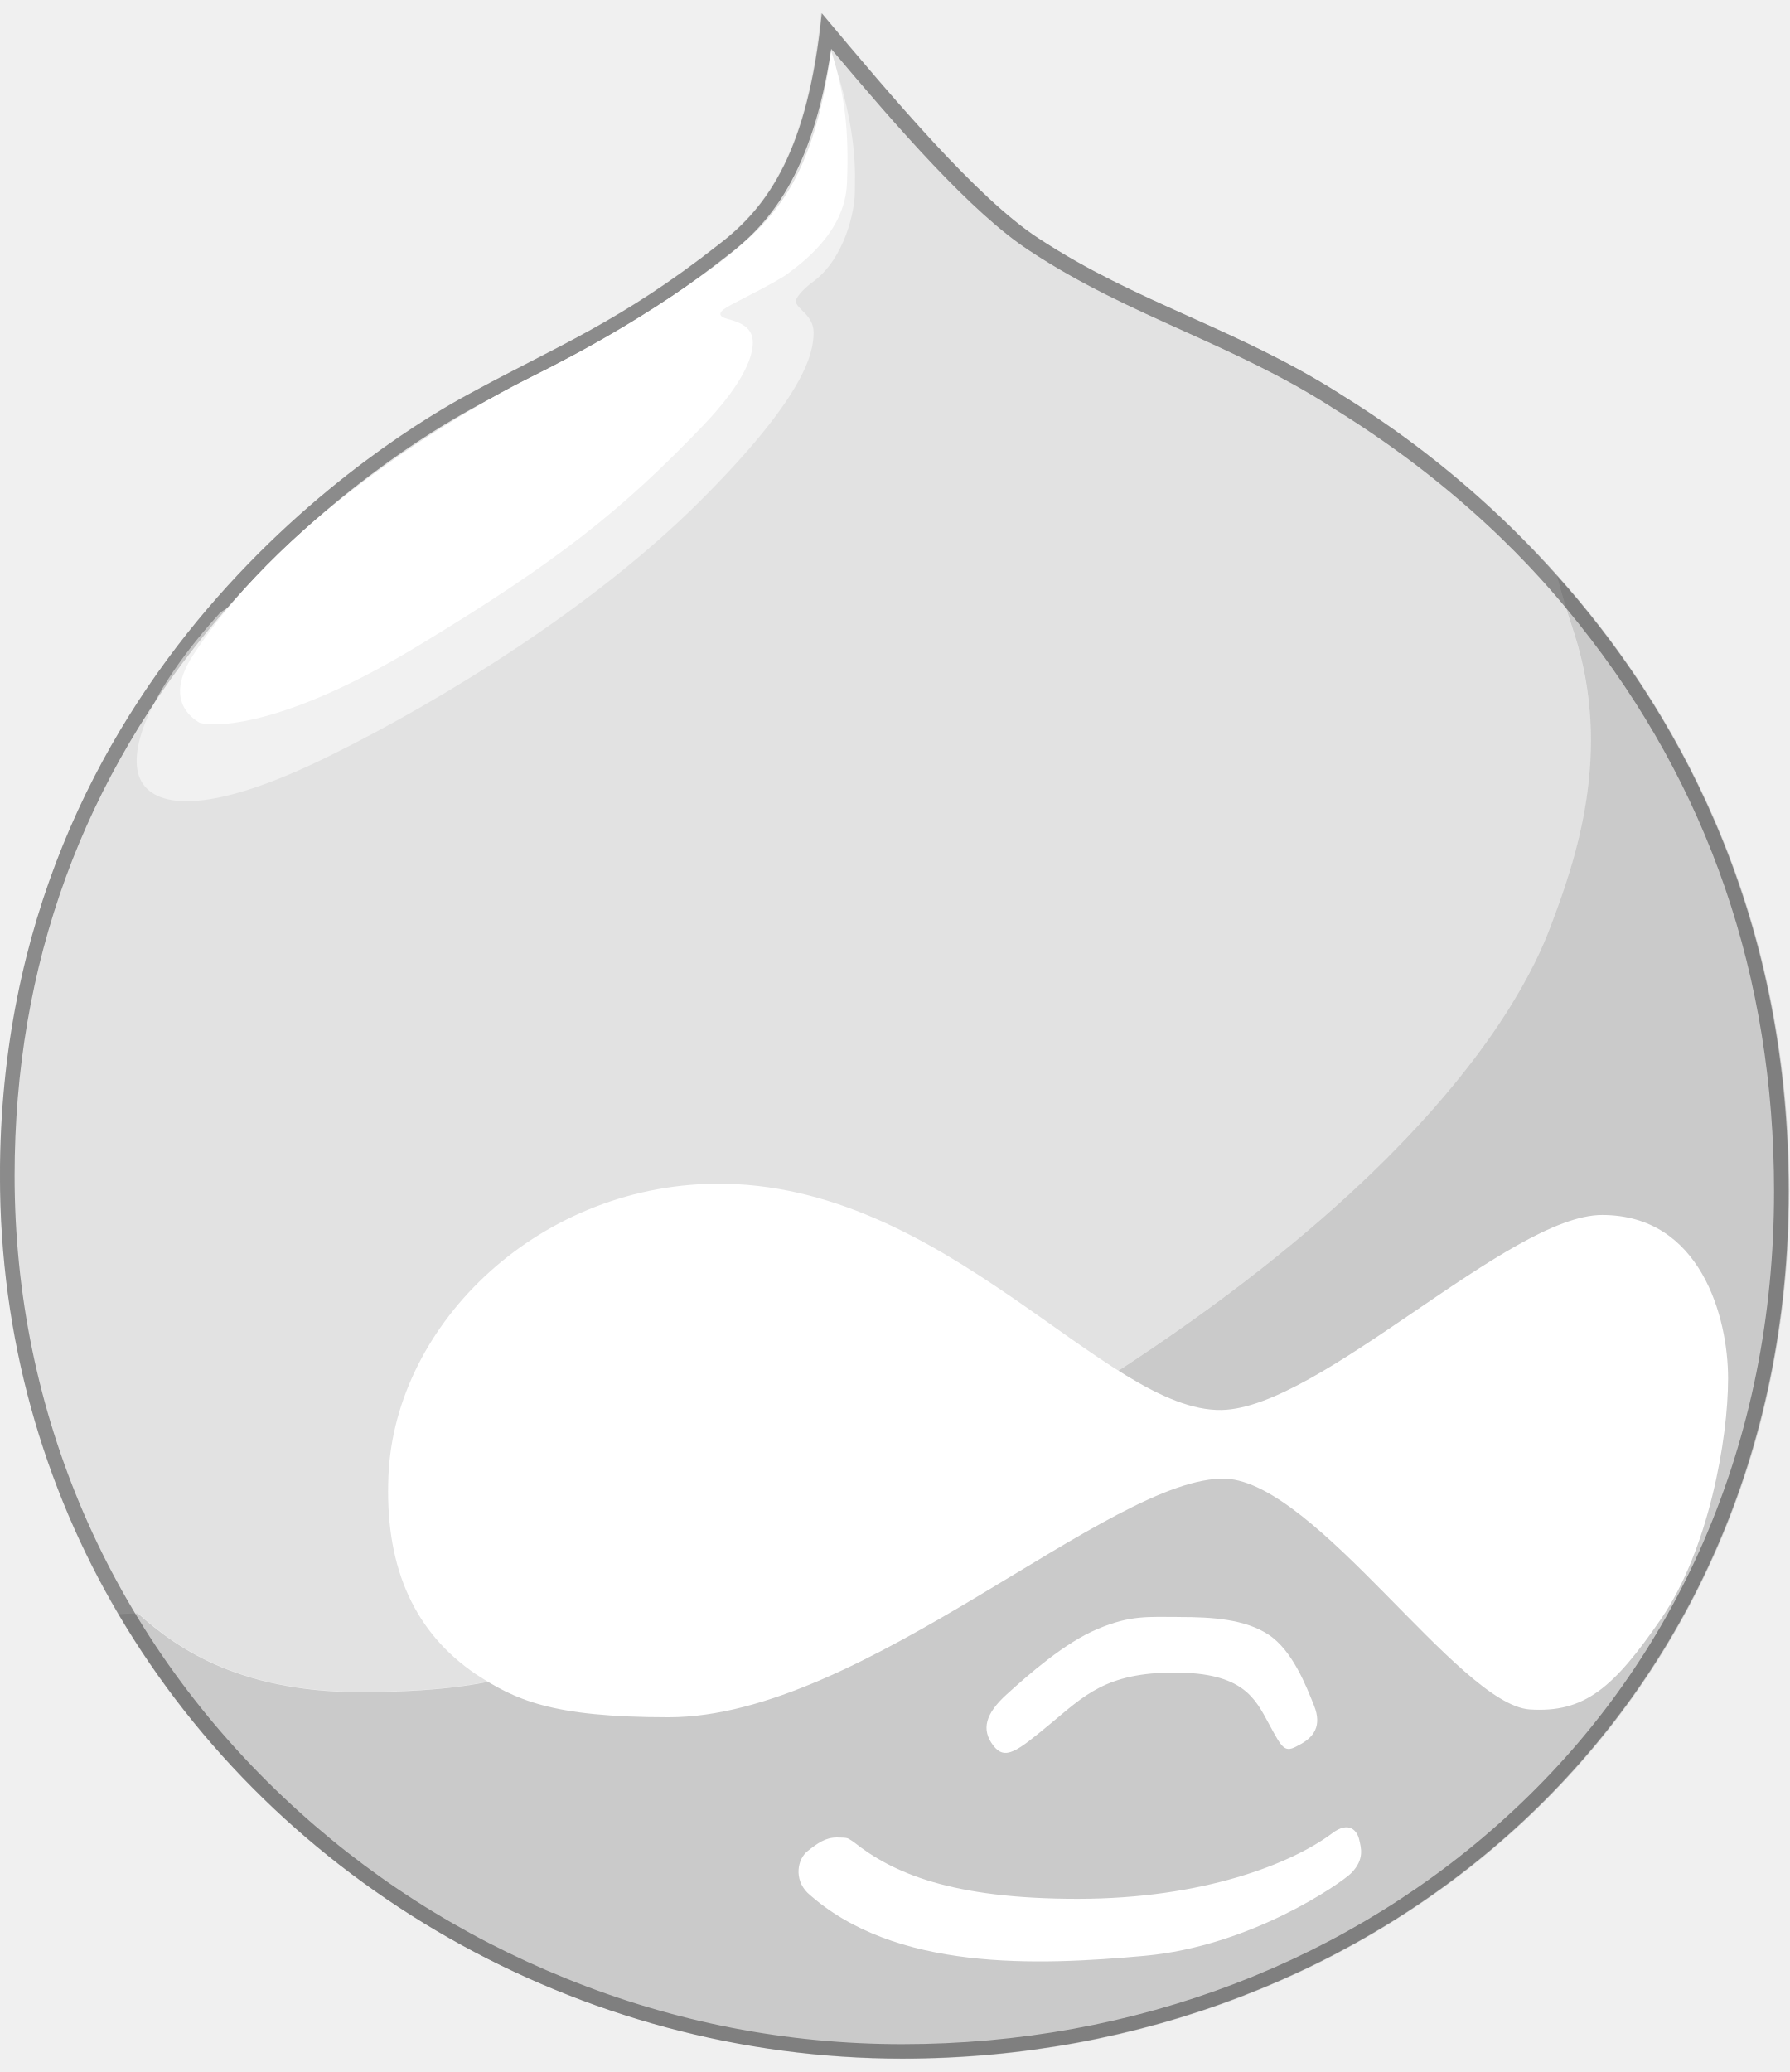
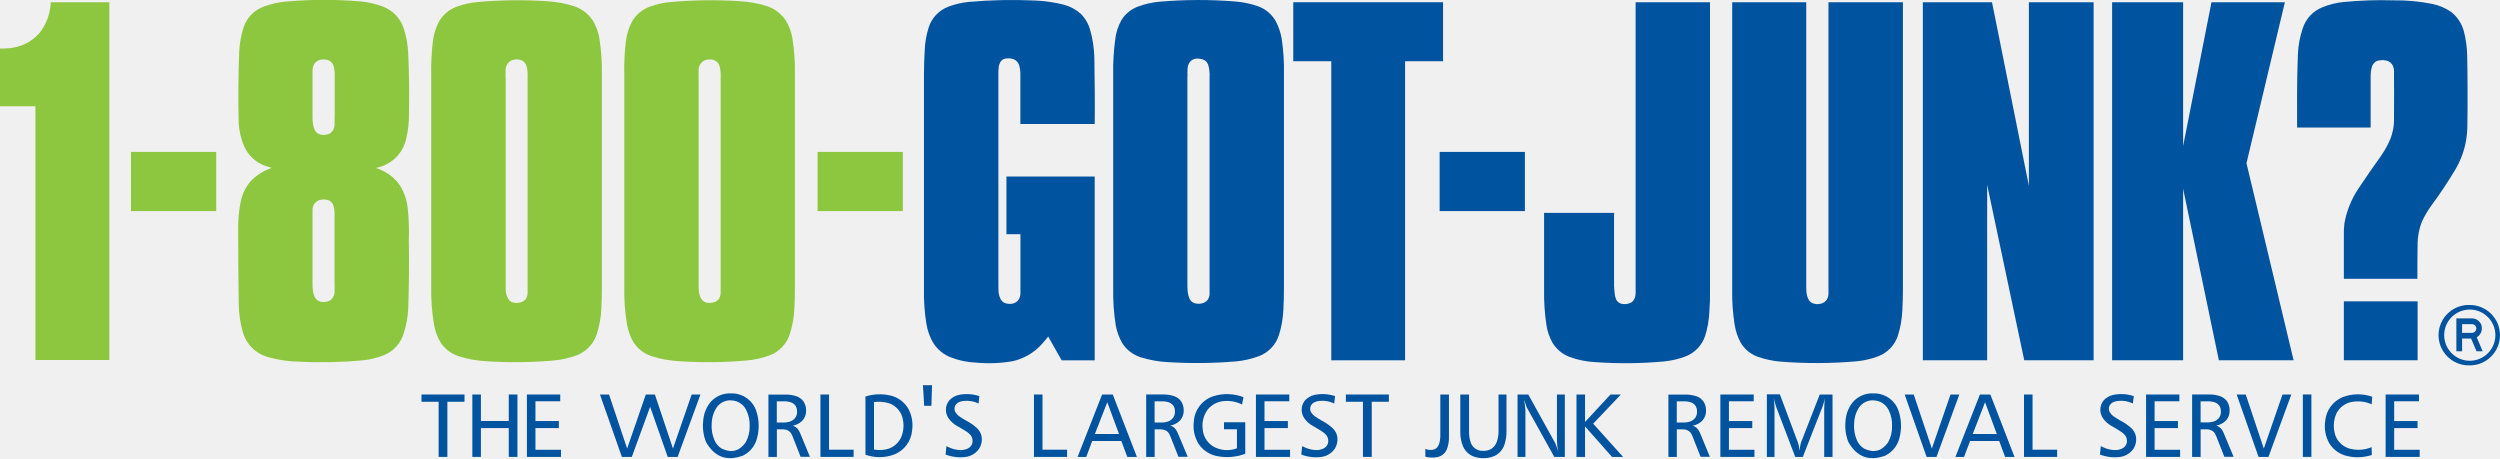
- <svg xmlns="http://www.w3.org/2000/svg" width="57" height="66" viewBox="471.5 467 57 66" enable-background="new 471.5 467 57 66">
-   <path opacity=".2" fill="#303030" d="M528.5 504.965c0 16.634-13.123 27.615-28.24 27.615-10.29 0-19.894-5.523-24.978-14.167l.605-.027c1.313 1.192 3.39 2.58 7.404 2.515 4.77-.064 5.645-.875 9.855-2.756 22.716-10.17 26.925-19.457 27.736-21.59s2.013-5.587.756-9.415c-.242-.737-.42-1.333-.54-1.808-3.018-3.372-6.017-5.225-6.92-5.784-.14-.093-.29-.177-.43-.26l.44.26c2.01 1.247 14.314 8.782 14.314 25.417z" />
-   <path fill="#fff" d="M509.09 518.507c1.006 0 2.077.065 2.83.568.756.503 1.193 1.63 1.445 2.263.25.634 0 1.006-.503 1.258-.438.25-.503.12-.94-.69-.44-.81-.82-1.63-3.01-1.63s-2.887.755-3.948 1.63c-1.062.876-1.443 1.193-1.825.69s-.253-1.006.437-1.63 1.825-1.63 2.888-2.077c1.06-.45 1.62-.383 2.625-.383zm-10.413 7.152c1.257 1.005 3.14 1.825 7.153 1.825 4.015 0 6.836-1.137 8.094-2.077.568-.438.82-.065.875.187.056.25.186.624-.252 1.07-.316.317-3.194 2.33-6.594 2.636-3.4.31-7.964.504-10.73-2.01-.438-.44-.316-1.07 0-1.323.317-.25.568-.438.94-.438.374.008.317.008.513.13z" />
-   <path opacity=".2" fill="#aaa" d="M520.89 496.545c-.81 2.133-5.02 11.42-27.735 21.59-4.21 1.88-5.085 2.69-9.854 2.756-4.013.066-6.09-1.32-7.403-2.514l-.605.028h-.01c-2.393-4.042-3.78-8.783-3.78-13.952 0-7.852 2.97-13.654 6.287-17.687.11-.13.213-.26.325-.382 2.683-3.148 5.55-5.17 7.218-6.203.038-.028.075-.047.112-.065.42-.25.754-.447.987-.568 2.757-1.51 4.77-2.263 7.963-4.77.12-.092.242-.186.354-.288l.008-.01c.875-.754 1.64-1.76 2.18-3.4v-.008c.325-.97.567-2.16.716-3.65l.02.018c2.253 2.69 4.954 5.886 6.89 7.144.69.447 1.38.848 2.068 1.202l.3.15c2.243 1.126 4.507 1.945 6.807 3.333l.428.26c.903.56 3.902 2.412 6.92 5.784.12.475.298 1.07.54 1.807 1.274 3.837.073 7.292-.737 9.425z" />
-   <path opacity=".5" fill="#333" d="M514.176 479.538c-3.26-2.077-6.464-2.887-9.603-4.955-1.938-1.267-4.64-4.47-6.893-7.162-.438 4.332-1.686 6.148-3.26 7.35-3.195 2.515-5.207 3.26-7.963 4.77-2.338 1.256-14.958 8.726-14.958 24.913 0 5.17 1.387 9.91 3.77 13.96 5.077 8.635 14.68 14.158 24.97 14.158 15.126 0 28.24-10.98 28.24-27.614 0-9.127-3.707-15.526-7.386-19.633-3.016-3.382-6.015-5.217-6.918-5.785zm7.627 7.34c4.117 5.15 6.213 11.23 6.213 18.077 0 3.968-.755 7.712-2.245 11.148-1.414 3.25-3.444 6.13-6.053 8.56-5.15 4.806-12.062 7.45-19.475 7.45-3.67 0-7.265-.698-10.692-2.086-3.372-1.36-6.398-3.297-9.016-5.774-5.532-5.225-8.57-12.257-8.57-19.8 0-6.716 2.18-12.695 6.483-17.753 3.288-3.865 6.836-6.007 8.196-6.743.67-.363 1.285-.69 1.89-.997 1.892-.97 3.68-1.89 6.14-3.818 1.312-.997 2.71-2.58 3.305-6.585 2.077 2.468 4.48 5.234 6.314 6.426 1.63 1.08 3.307 1.835 4.918 2.562 1.527.69 3.11 1.406 4.676 2.403l.056.037c4.62 2.84 7.06 5.896 7.86 6.892z" />
-   <path opacity=".5" fill="#fff" d="M497.98 468.678c.874 2.58.753 3.893.753 4.452 0 .56-.307 2.077-1.313 2.832-.438.317-.568.568-.568.624 0 .25.568.438.568 1.006 0 .69-.317 2.077-3.642 5.393-3.325 3.316-8.103 6.278-11.8 8.103-3.698 1.826-5.468 1.686-5.97.81s.185-2.83 2.514-5.392l9.667-6.278 9.164-6.398.503-2.44" />
-   <path fill="#fff" d="M497.98 468.613c-.57 4.145-1.826 5.393-3.512 6.715-2.83 2.133-5.588 3.446-6.212 3.763-1.63.82-7.535 4.08-10.608 8.784-.94 1.444 0 2.012.186 2.133.187.12 2.33.372 6.9-2.385 4.574-2.757 6.595-4.387 9.175-7.078 1.377-1.444 1.573-2.263 1.573-2.636 0-.438-.316-.624-.82-.754-.25-.065-.316-.187 0-.373.317-.186 1.622-.82 1.938-1.07.318-.25 1.827-1.257 1.882-2.887.065-1.63-.056-2.766-.503-4.21zm-14.112 45.628c.065-4.898 4.648-9.472 10.422-9.536 7.348-.065 12.424 7.283 16.13 7.208 3.14-.064 9.166-6.212 12.118-6.212 3.14 0 4.014 3.26 4.014 5.206 0 1.938-.623 5.458-2.133 7.656-1.51 2.198-2.44 3.008-4.2 2.888-2.264-.187-6.78-7.21-9.67-7.35-3.64-.12-11.547 7.6-17.75 7.6-3.763 0-4.9-.567-6.147-1.378-1.92-1.312-2.85-3.315-2.785-6.08z" />
+ <svg xmlns="http://www.w3.org/2000/svg" id="Layer_1" data-name="Layer 1" viewBox="0 0 713.93 130.83">
+   <defs>
+     <style>.cls-1,.cls-2{fill:#00539f;}.cls-1,.cls-3{fill-rule:evenodd;}.cls-3,.cls-4{fill:#8dc63f;}</style>
+   </defs>
+   <path class="cls-1" d="M253,352.92a7.32,7.32,0,0,0-5.64,2.34,9.47,9.47,0,0,0-2.22,5.54,12.7,12.7,0,0,0,.8,6q3.62,6.37,10.42,3.94l0.42-.2a7.58,7.58,0,0,0,3.75-4.87,13.34,13.34,0,0,0-.22-7.68,7.28,7.28,0,0,0-6.64-5.06H253Zm0,2a4.88,4.88,0,0,1,4.41,2.7,9.49,9.49,0,0,1,1,4.78,9.05,9.05,0,0,1-1.15,4.53q-2.7,3.76-6.84,1.75a5.09,5.09,0,0,1-2-2.26,10.08,10.08,0,0,1-.85-5,8.58,8.58,0,0,1,1.28-4.29A4.8,4.8,0,0,1,253,354.89Z" transform="translate(-44.33 -240.58)" />
+   <path class="cls-1" d="M263.77,353.24v17.83h2.41v-7.89q0.89,0,1.79,0a3.19,3.19,0,0,1,1.38.33,2.49,2.49,0,0,1,1,1,5.16,5.16,0,0,1,.32.69l2.29,5.83h2.66L273,364.68a6.54,6.54,0,0,0-.72-1.41,2.69,2.69,0,0,0-1.58-1.11,5.27,5.27,0,0,0,2.66-1.35,4.19,4.19,0,0,0,1.17-3.13,4.48,4.48,0,0,0-.8-2.54,4.26,4.26,0,0,0-2-1.42,9.72,9.72,0,0,0-3.22-.46h-4.71Zm2.41,1.94H268a6.59,6.59,0,0,1,2.12.27,2.71,2.71,0,0,1,1.31.88,2.78,2.78,0,0,1,.52,1.52,3,3,0,0,1-.48,2,3.11,3.11,0,0,1-1.76,1.19,5.84,5.84,0,0,1-1.64.21h-1.91v-6Z" transform="translate(-44.33 -240.58)" />
+   <polygon class="cls-1" points="263.57 110 263.92 115.88 265.98 115.88 266.16 110 263.57 110" />
+   <path class="cls-1" d="M324,353.7a11.33,11.33,0,0,0-5.85-.35,5.21,5.21,0,0,0-2.74,1.57,4.22,4.22,0,0,0-.17,5.14,6.93,6.93,0,0,0,2.29,2.09c0.93,0.51,1.83,1.06,2.73,1.63a5.67,5.67,0,0,1,1.2,1,2.71,2.71,0,0,1,.47,2.57,2.44,2.44,0,0,1-1.26,1.33,4.57,4.57,0,0,1-2,.43,8.15,8.15,0,0,1-3.25-.74,6.74,6.74,0,0,1-.81-0.39l-0.25,2.4a11.78,11.78,0,0,0,5.65.7,5.5,5.5,0,0,0,3.91-2.34,4.93,4.93,0,0,0,.63-3.93,4.65,4.65,0,0,0-1.33-2.07,14.36,14.36,0,0,0-2.79-1.93,22.38,22.38,0,0,1-2.24-1.39,3.81,3.81,0,0,1-.94-1,2,2,0,0,1,.5-2.74l0.16-.12a4.32,4.32,0,0,1,1.66-.49,7.59,7.59,0,0,1,4.21.74Z" transform="translate(-44.33 -240.58)" />
+   <polygon class="cls-1" points="295.27 112.66 295.27 130.48 304.73 130.48 304.73 128.42 297.71 128.42 297.71 112.66 295.27 112.66" />
+   <polygon class="cls-1" points="234.3 112.66 234.3 130.48 243.77 130.48 243.77 128.42 236.75 128.42 236.75 112.66 234.3 112.66" />
+   <path class="cls-1" d="M359.06,353.24l-7,17.83h2.47l1.71-4.56h8.31l1.71,4.56H369l-6.89-17.83h-3Zm1.48,2.2,3.35,9.07H357Z" transform="translate(-44.33 -240.58)" />
+   <path class="cls-1" d="M371.65,353.24v17.83h2.42v-7.89c0.59,0,1.19,0,1.78,0a3.23,3.23,0,0,1,1.39.33,2.51,2.51,0,0,1,1,1,5.93,5.93,0,0,1,.32.69l2.3,5.83h2.65l-2.67-6.38a6.58,6.58,0,0,0-.72-1.41,2.71,2.71,0,0,0-1.59-1.11,5.29,5.29,0,0,0,2.66-1.35,4.19,4.19,0,0,0,1.17-3.13,4.48,4.48,0,0,0-.79-2.54,4.28,4.28,0,0,0-2-1.42,9.68,9.68,0,0,0-3.21-.46h-4.71Zm2.42,1.94h1.83a6.62,6.62,0,0,1,2.12.27,2.67,2.67,0,0,1,1.31.88,2.78,2.78,0,0,1,.52,1.52,3.07,3.07,0,0,1-.48,2,3.16,3.16,0,0,1-1.77,1.19,5.85,5.85,0,0,1-1.64.21h-1.91v-6Z" transform="translate(-44.33 -240.58)" />
+   <path class="cls-1" d="M399.43,354a13.11,13.11,0,0,0-8.6-.28,8.13,8.13,0,0,0-5.57,7.12,9.9,9.9,0,0,0,1.39,6.56,8.22,8.22,0,0,0,5.52,3.48,14.9,14.9,0,0,0,7.77-.71v-9h-6.07v2h3.7v5.43a7.92,7.92,0,0,1-7-.66,6.38,6.38,0,0,1-2.79-4.89,7.69,7.69,0,0,1,1.44-5.53,6.63,6.63,0,0,1,4.81-2.42,9.5,9.5,0,0,1,5,1Z" transform="translate(-44.33 -240.58)" />
+   <polygon class="cls-1" points="358.66 112.66 358.66 130.48 368.4 130.48 368.4 128.44 361.1 128.44 361.1 122.25 367.78 122.25 367.78 120.24 361.1 120.24 361.1 114.59 368.18 114.59 368.18 112.66 358.66 112.66" />
+   <polygon class="cls-1" points="150.47 112.66 150.47 130.48 160.2 130.48 160.2 128.44 152.91 128.44 152.91 122.25 159.59 122.25 159.59 120.24 152.91 120.24 152.91 114.59 159.99 114.59 159.99 112.66 150.47 112.66" />
+   <path class="cls-1" d="M425.59,353.7a11.33,11.33,0,0,0-5.85-.35,5.26,5.26,0,0,0-2.74,1.57,4.23,4.23,0,0,0-.17,5.14,6.89,6.89,0,0,0,2.3,2.09c0.92,0.51,1.83,1.06,2.72,1.63a5.44,5.44,0,0,1,1.19,1,2.68,2.68,0,0,1,.47,2.57,2.46,2.46,0,0,1-1.26,1.33,4.58,4.58,0,0,1-2,.43,8.17,8.17,0,0,1-3.25-.74,6.79,6.79,0,0,1-.81-0.39l-0.25,2.4a11.75,11.75,0,0,0,5.64.7,5.54,5.54,0,0,0,3.91-2.34,4.92,4.92,0,0,0,.62-3.93,4.58,4.58,0,0,0-1.34-2.07,14.12,14.12,0,0,0-2.78-1.93,22.61,22.61,0,0,1-2.24-1.39,3.61,3.61,0,0,1-.94-1,2,2,0,0,1,.5-2.74,0.74,0.74,0,0,1,.16-0.12,4.3,4.3,0,0,1,1.66-.49,7.62,7.62,0,0,1,4.21.74Z" transform="translate(-44.33 -240.58)" />
+   <polygon class="cls-1" points="384.34 112.66 384.34 114.73 389.22 114.73 389.22 130.48 391.73 130.48 391.73 114.73 396.62 114.73 396.62 112.66 384.34 112.66" />
+   <polygon class="cls-1" points="120.37 112.66 120.37 114.73 125.26 114.73 125.26 130.48 127.76 130.48 127.76 114.73 132.65 114.73 132.65 112.66 120.37 112.66" />
+   <path class="cls-1" d="M455.65,353.24v11.3a9.3,9.3,0,0,1-.26,2.51,3.16,3.16,0,0,1-.59,1.23,2.13,2.13,0,0,1-1.29.73,3.79,3.79,0,0,1-2.14-.24V371a7.71,7.71,0,0,0,3.58.08,3.64,3.64,0,0,0,2.56-2.21,8.9,8.9,0,0,0,.6-3c0-.26,0-0.53,0-0.79V353.24h-2.46Z" transform="translate(-44.33 -240.58)" />
+   <path class="cls-1" d="M461.35,353.24v10.59a10.43,10.43,0,0,0,.75,4.16,5.41,5.41,0,0,0,4,3.22,8.11,8.11,0,0,0,5-.42,5.38,5.38,0,0,0,2.84-3.18,11.82,11.82,0,0,0,.6-4V353.24h-2.27v10.28a9.24,9.24,0,0,1-.49,3.22,3.94,3.94,0,0,1-1.53,2,4.45,4.45,0,0,1-2.68.58,3.5,3.5,0,0,1-3.31-2.58,9,9,0,0,1-.41-3V353.24h-2.48Z" transform="translate(-44.33 -240.58)" />
+   <path class="cls-1" d="M477.7,353.24v17.83h2.25V358c0-.52-0.08-1-0.14-1.57s-0.16-1.17-.25-1.74c0.21,0.71.45,1.41,0.71,2.1l0.14,0.28,7.79,14h3V353.24h-2.25v13.15a17.31,17.31,0,0,0,.36,3.12,23.64,23.64,0,0,0-.8-2.25l-0.06-.14-7.68-13.88h-3Z" transform="translate(-44.33 -240.58)" />
+   <polygon class="cls-1" points="450.2 112.66 450.2 130.48 452.64 130.48 452.64 121.78 460.35 130.48 463.51 130.48 454.96 120.99 462.88 112.66 459.91 112.66 452.64 120.5 452.64 112.66 450.2 112.66" />
+   <path class="cls-1" d="M520.78,353.24v17.83h2.4v-7.89c0.6,0,1.2,0,1.79,0a3.16,3.16,0,0,1,1.38.33,2.46,2.46,0,0,1,1,1,4.24,4.24,0,0,1,.32.69l2.3,5.83h2.65L530,364.68a6.7,6.7,0,0,0-.72-1.41,2.75,2.75,0,0,0-1.59-1.11,5.32,5.32,0,0,0,2.67-1.35,4.16,4.16,0,0,0,1.16-3.13,4.37,4.37,0,0,0-.79-2.54,4.25,4.25,0,0,0-2-1.42,9.66,9.66,0,0,0-3.22-.46h-4.7Zm2.4,1.94H525a6.63,6.63,0,0,1,2.12.27,2.63,2.63,0,0,1,1.3.88,2.75,2.75,0,0,1,.53,1.52,3,3,0,0,1-.48,2,3.08,3.08,0,0,1-1.75,1.19,5.88,5.88,0,0,1-1.64.21h-1.91v-6Z" transform="translate(-44.33 -240.58)" />
+   <polygon class="cls-1" points="491.29 112.66 491.29 130.48 501.02 130.48 501.02 128.44 493.73 128.44 493.73 122.25 500.4 122.25 500.4 120.24 493.73 120.24 493.73 114.59 500.81 114.59 500.81 112.66 491.29 112.66" />
+   <path class="cls-1" d="M548.9,353.24v17.83h2.18v-14c0-.67-0.08-1.35-0.14-2l-0.06-.73c0.17,0.71.35,1.42,0.58,2.12l0,0.06L557,371.06h2.17l5.6-14.31a15.27,15.27,0,0,0,.7-2.45,23.65,23.65,0,0,0-.19,2.77v14h2.37V353.24H564L558.63,367a6,6,0,0,0-.17.7c-0.11.53-.19,1.07-0.25,1.62a8.27,8.27,0,0,0-.42-2.3l-5.18-13.83h-3.7Z" transform="translate(-44.33 -240.58)" />
+   <path class="cls-1" d="M579.23,352.92a7.3,7.3,0,0,0-5.64,2.34,9.32,9.32,0,0,0-2.23,5.54,12.53,12.53,0,0,0,.81,6q3.6,6.37,10.41,3.94l0.42-.2a7.64,7.64,0,0,0,3.75-4.87,13.42,13.42,0,0,0-.22-7.68,7.28,7.28,0,0,0-6.64-5.06h-0.66Zm0,2a4.89,4.89,0,0,1,4.42,2.7,9.6,9.6,0,0,1,1,4.78,8.9,8.9,0,0,1-1.15,4.53q-2.7,3.76-6.84,1.75a5.12,5.12,0,0,1-2-2.26,10,10,0,0,1-.84-5,8.5,8.5,0,0,1,1.27-4.29A4.79,4.79,0,0,1,579.23,354.89Z" transform="translate(-44.33 -240.58)" />
+   <polygon class="cls-1" points="543.92 112.66 550.18 130.48 553.01 130.48 559.53 112.66 557.01 112.66 551.68 128.1 546.51 112.66 543.92 112.66" />
+   <polygon class="cls-1" points="197.52 112.66 192.18 128.1 187.02 112.66 186.94 112.66 184.43 112.66 179.09 128.1 173.92 112.66 171.33 112.66 177.59 130.48 180.43 130.48 185.66 116.16 190.68 130.48 193.51 130.48 200.03 112.66 197.52 112.66" />
+   <path class="cls-1" d="M609.74,353.24l-7,17.83h2.47l1.72-4.56h8.31l1.7,4.56h2.68l-6.9-17.83h-3Zm1.47,2.2,3.35,9.07h-6.87Z" transform="translate(-44.33 -240.58)" />
+   <polygon class="cls-1" points="578 112.66 578 130.48 587.46 130.48 587.46 128.42 580.44 128.42 580.44 112.66 578 112.66" />
+   <path class="cls-1" d="M653.67,353.7a11.31,11.31,0,0,0-5.85-.35,5.23,5.23,0,0,0-2.75,1.57,4.24,4.24,0,0,0-.16,5.14,7,7,0,0,0,2.29,2.09c0.92,0.51,1.83,1.06,2.71,1.63a5.31,5.31,0,0,1,1.2,1,2.7,2.7,0,0,1,.48,2.57,2.47,2.47,0,0,1-1.26,1.33,4.63,4.63,0,0,1-2,.43,8.25,8.25,0,0,1-3.26-.74,8,8,0,0,1-.81-0.39l-0.25,2.4a11.79,11.79,0,0,0,5.65.7,5.55,5.55,0,0,0,3.92-2.34,5,5,0,0,0,.62-3.93,4.65,4.65,0,0,0-1.34-2.07,14,14,0,0,0-2.79-1.93,23.08,23.08,0,0,1-2.24-1.39,3.88,3.88,0,0,1-.93-1,2,2,0,0,1,.5-2.74,0.78,0.78,0,0,1,.16-0.12,4.34,4.34,0,0,1,1.65-.49,7.58,7.58,0,0,1,4.21.74Z" transform="translate(-44.33 -240.58)" />
+   <polygon class="cls-1" points="612.86 112.66 612.86 130.48 622.58 130.48 622.58 128.44 615.29 128.44 615.29 122.25 621.96 122.25 621.96 120.24 615.29 120.24 615.29 114.59 622.37 114.59 622.37 112.66 612.86 112.66" />
+   <path class="cls-1" d="M670.34,353.24v17.83h2.43v-7.89c0.59,0,1.19,0,1.78,0a3.17,3.17,0,0,1,1.38.33,2.48,2.48,0,0,1,1,1c0.12,0.24.23,0.45,0.32,0.69l2.29,5.83h2.65l-2.67-6.38a6.85,6.85,0,0,0-.71-1.41,2.74,2.74,0,0,0-1.59-1.11,5.34,5.34,0,0,0,2.67-1.35,4.16,4.16,0,0,0,1.15-3.13,4.45,4.45,0,0,0-.78-2.54,4.35,4.35,0,0,0-2-1.42,9.68,9.68,0,0,0-3.21-.46h-4.71Zm2.43,1.94h1.83a6.53,6.53,0,0,1,2.11.27,2.64,2.64,0,0,1,1.32.88,2.7,2.7,0,0,1,.52,1.52,3,3,0,0,1-.48,2A3.1,3.1,0,0,1,676.3,361a5.85,5.85,0,0,1-1.63.21h-1.91v-6Z" transform="translate(-44.33 -240.58)" />
+   <polygon class="cls-1" points="638.73 112.66 644.98 130.48 647.81 130.48 654.33 112.66 651.82 112.66 646.48 128.1 641.32 112.66 638.73 112.66" />
+   <rect class="cls-2" x="657.63" y="112.65" width="2.44" height="17.83" />
+   <path class="cls-1" d="M721.77,353.88a12.35,12.35,0,0,0-8.42.1,8.13,8.13,0,0,0-5,6.78,10,10,0,0,0,1.13,6.36,8.08,8.08,0,0,0,5.37,3.74,13.22,13.22,0,0,0,6.81-.35l-0.07-2.24a9.56,9.56,0,0,1-6.62.32,6,6,0,0,1-4-4.74,8.53,8.53,0,0,1,.61-5.26,6.09,6.09,0,0,1,4.42-3.24,9.52,9.52,0,0,1,5.62.69Z" transform="translate(-44.33 -240.58)" />
+   <polygon class="cls-1" points="681.27 112.66 681.27 130.48 690.99 130.48 690.99 128.44 683.71 128.44 683.71 122.25 690.38 122.25 690.38 120.24 683.71 120.24 683.71 114.59 690.79 114.59 690.79 112.66 681.27 112.66" />
+   <path class="cls-1" d="M749.63,327.67a8.63,8.63,0,1,0,0,17.25h0a8.62,8.62,0,0,0,8.62-8.62h0A8.62,8.62,0,0,0,749.63,327.67Zm0,15.93a7.31,7.31,0,1,1,7.31-7.31A7.31,7.31,0,0,1,749.63,343.6Zm3.41-9.9a2.89,2.89,0,0,0-2.79-2.2H745.8v9.4h1.64v-3.65H750l1.57,3.65h1.74l-1.69-4A2.94,2.94,0,0,0,753,333.7Zm-2.79,1.94h-2.81v-2.5h2.81a1.26,1.26,0,0,1,1.25,1.25A1.28,1.28,0,0,1,750.25,335.64Z" transform="translate(-44.33 -240.58)" />
+   <path class="cls-3" d="M54.44,343.38H75.56V241.22H58.83a15,15,0,0,1-3.28,8.86,12.94,12.94,0,0,1-8.68,4.27c-0.85.07-1.69,0.1-2.54,0.1v16.48H54.44v72.44Z" transform="translate(-44.33 -240.58)" />
+   <rect class="cls-4" x="37.4" y="43.38" width="24.35" height="16.9" />
+   <path class="cls-3" d="M112.35,305.83q0,10.81.16,21.55a31.15,31.15,0,0,0,1.11,7.84,10.3,10.3,0,0,0,7.31,7.34,33.59,33.59,0,0,0,8.46,1.29,129,129,0,0,0,18.69-.38A22.61,22.61,0,0,0,154,342a9.67,9.67,0,0,0,5.6-6.17,26.52,26.52,0,0,0,1.32-7.29q0.32-9.73.16-19.45a63.75,63.75,0,0,0-.31-9,15.82,15.82,0,0,0-2.12-6.38,12.29,12.29,0,0,0-5.29-4.48,9.28,9.28,0,0,0-1.69-.69,11.42,11.42,0,0,0,5.61-2.87,10.86,10.86,0,0,0,3-5.29,28.72,28.72,0,0,0,.84-7.41q0.16-8.54-.21-17.07a27.06,27.06,0,0,0-1.32-7.3,10,10,0,0,0-5.77-6.09,24.92,24.92,0,0,0-6.51-1.52,122.43,122.43,0,0,0-21.54.06,24.76,24.76,0,0,0-6.09,1.4,9.58,9.58,0,0,0-5.77,5.88,27,27,0,0,0-1.27,7.08q-0.37,9.72-.16,19.44a20,20,0,0,0,1.48,7.29,10.28,10.28,0,0,0,6.4,5.89c0.53,0.18,1.06.33,1.59,0.49a15.53,15.53,0,0,0-5.66,3.4,12.66,12.66,0,0,0-3.23,6.32A36.33,36.33,0,0,0,112.35,305.83Zm27.53-31.76v2.05a3.14,3.14,0,0,1-.64,1.94,2.71,2.71,0,0,1-1.85,1,3.94,3.94,0,0,1-1.8-.12,2.62,2.62,0,0,1-1.43-1.3,6.89,6.89,0,0,1-.48-1.88,12.47,12.47,0,0,1-.1-1.68V260.79a3.74,3.74,0,0,1,.52-2,3,3,0,0,1,1.91-1.18,5.68,5.68,0,0,1,2,.11,2.62,2.62,0,0,1,1.48,1.41,5.5,5.5,0,0,1,.37,1.73,10.55,10.55,0,0,1,.05,1.89v11.29Zm0,47.75v2a3.17,3.17,0,0,1-.64,1.95,2.66,2.66,0,0,1-1.85,1,3.76,3.76,0,0,1-1.8-.11,2.63,2.63,0,0,1-1.43-1.35,6.11,6.11,0,0,1-.48-1.79,13.27,13.27,0,0,1-.1-1.72V300.64a3,3,0,0,1,.58-1.94,2.82,2.82,0,0,1,1.85-1.08,3.77,3.77,0,0,1,2,.1,2.25,2.25,0,0,1,1.43,1.3,4.78,4.78,0,0,1,.37,1.57,11.79,11.79,0,0,1,.05,2v19.23Z" transform="translate(-44.33 -240.58)" />
+   <path class="cls-3" d="M167.48,262v60.61a57.06,57.06,0,0,0,.79,10.64,14.79,14.79,0,0,0,1.85,5.08,9.8,9.8,0,0,0,5.08,3.94,31.45,31.45,0,0,0,7.94,1.46,124.93,124.93,0,0,0,19.48-.22,25.43,25.43,0,0,0,6.51-1.5,9.69,9.69,0,0,0,5.66-6.12,27.85,27.85,0,0,0,1.27-7.23q0.15-3,.15-6V262a59.36,59.36,0,0,0-.74-10.63,14.38,14.38,0,0,0-1.9-5,10.27,10.27,0,0,0-5.09-3.95,31.32,31.32,0,0,0-8-1.5,129,129,0,0,0-19.64.23,23,23,0,0,0-6.08,1.34,9.66,9.66,0,0,0-5.14,4.38,16.41,16.41,0,0,0-1.69,5.66A67.2,67.2,0,0,0,167.48,262Zm21.23,0.77v-2.16a3.26,3.26,0,0,1,.69-2,2.8,2.8,0,0,1,1.8-1,4.15,4.15,0,0,1,1.9.11,2.56,2.56,0,0,1,1.48,1.41,5.29,5.29,0,0,1,.37,1.73,11.26,11.26,0,0,1,.05,1.89V324a3.37,3.37,0,0,1-.53,2,2.93,2.93,0,0,1-1.85,1,3.92,3.92,0,0,1-1.91-.06,2.46,2.46,0,0,1-1.43-1.35,5.62,5.62,0,0,1-.53-1.85c0-.57,0-1.14,0-1.71V262.78Z" transform="translate(-44.33 -240.58)" />
+   <path class="cls-3" d="M222.61,262v60.61a56.41,56.41,0,0,0,.79,10.64,14.66,14.66,0,0,0,1.85,5.08,9.8,9.8,0,0,0,5.08,3.94,31.55,31.55,0,0,0,7.93,1.46,124.92,124.92,0,0,0,19.48-.22,25.54,25.54,0,0,0,6.51-1.5,9.69,9.69,0,0,0,5.66-6.12,27.62,27.62,0,0,0,1.27-7.23c0.11-2,.16-4,0.16-6V262a60.56,60.56,0,0,0-.74-10.63,14.39,14.39,0,0,0-1.91-5,10.29,10.29,0,0,0-5.08-3.95,31.34,31.34,0,0,0-8-1.5,129,129,0,0,0-19.64.23,23.13,23.13,0,0,0-6.09,1.34,9.68,9.68,0,0,0-5.14,4.38,16.48,16.48,0,0,0-1.69,5.66A65.92,65.92,0,0,0,222.61,262Zm21.22,0.77v-2.16a3.28,3.28,0,0,1,.69-2,2.79,2.79,0,0,1,1.8-1,4.15,4.15,0,0,1,1.9.11,2.57,2.57,0,0,1,1.48,1.41,5.18,5.18,0,0,1,.37,1.73,10.14,10.14,0,0,1,.06,1.89V324a3.34,3.34,0,0,1-.53,2,2.94,2.94,0,0,1-1.85,1,3.91,3.91,0,0,1-1.9-.06,2.46,2.46,0,0,1-1.43-1.35,5.62,5.62,0,0,1-.53-1.85c0-.57-0.05-1.14-0.05-1.71V262.78Z" transform="translate(-44.33 -240.58)" />
+   <rect class="cls-4" x="233.48" y="43.38" width="24.34" height="16.9" />
+   <path class="cls-1" d="M308.19,261.75V323a56.19,56.19,0,0,0,.68,10,15.67,15.67,0,0,0,2.07,5.67,10.35,10.35,0,0,0,4.87,3.95,22.49,22.49,0,0,0,7.2,1.51,39.64,39.64,0,0,0,10.58-.42,15.85,15.85,0,0,0,8.27-4.87c0.63-.69,1.23-1.4,1.8-2.15l3.86,6.79h9.42V291h-25.2v16.47h4v16.81a3.7,3.7,0,0,1-.37,1.62,2.78,2.78,0,0,1-1.91,1.4,4.67,4.67,0,0,1-2-.12,2.43,2.43,0,0,1-1.44-1.29,5.75,5.75,0,0,1-.53-1.85c0-.56-0.05-1.14-0.05-1.72V262.4a18.39,18.39,0,0,1,.1-2.75,4.33,4.33,0,0,1,.43-1.3,2.1,2.1,0,0,1,1.32-1,4.62,4.62,0,0,1,2,0,2.75,2.75,0,0,1,1.48.81,2.88,2.88,0,0,1,.69,1.4,10.31,10.31,0,0,1,.26,2.75V276h21.23c0.07-6.33,0-12.69-.11-19.06a31.78,31.78,0,0,0-1.17-7.73,10.44,10.44,0,0,0-2.65-4.64,11.83,11.83,0,0,0-4.71-2.6,39.49,39.49,0,0,0-8.47-1.24,141.47,141.47,0,0,0-18.84.39,23.18,23.18,0,0,0-5.93,1.4,9.34,9.34,0,0,0-5.56,6,24.05,24.05,0,0,0-1.11,6.54C308.26,257.3,308.19,259.52,308.19,261.75Z" transform="translate(-44.33 -240.58)" />
+   <path class="cls-1" d="M362.23,261.75v61.09a61.22,61.22,0,0,0,.74,10.75,16.33,16.33,0,0,0,1.9,5.08,9.86,9.86,0,0,0,5.08,3.9A31.07,31.07,0,0,0,377.9,344a134,134,0,0,0,19.48-.22,25.41,25.41,0,0,0,6.51-1.51,9.5,9.5,0,0,0,5.67-6,28.35,28.35,0,0,0,1.27-7.29c0.1-2,.16-4.05.16-6.11V261.75a60.5,60.5,0,0,0-.64-10.1,16.71,16.71,0,0,0-1.79-5.18,9.62,9.62,0,0,0-4.87-4.07,26.1,26.1,0,0,0-6.56-1.39,129.24,129.24,0,0,0-21.55.05,23.66,23.66,0,0,0-6.09,1.33,9.32,9.32,0,0,0-4.92,3.95,14.41,14.41,0,0,0-1.75,5.46A63.83,63.83,0,0,0,362.23,261.75Zm21.23,0.65a21.08,21.08,0,0,1,0-2.21,3.59,3.59,0,0,1,.63-1.89,2.75,2.75,0,0,1,2.17-1,5.11,5.11,0,0,1,1.43.21,2.42,2.42,0,0,1,1.64,1.52,6.23,6.23,0,0,1,.37,1.84,6.7,6.7,0,0,1,.05,1.51v61.86a3.13,3.13,0,0,1-.52,1.94,2.9,2.9,0,0,1-1.85,1.08,4.4,4.4,0,0,1-2-.12,2.4,2.4,0,0,1-1.37-1.29,6.24,6.24,0,0,1-.48-1.85,15,15,0,0,1-.11-1.83V262.4Z" transform="translate(-44.33 -240.58)" />
+   <polygon class="cls-1" points="380.18 102.89 401.25 102.89 401.25 17.49 412.1 17.49 412.1 0.64 369.32 0.64 369.32 17.49 380.18 17.49 380.18 102.89" />
+   <rect class="cls-2" x="411.12" y="43.38" width="24.35" height="16.9" />
+   <path class="cls-1" d="M485.28,301.4v21.71a60.54,60.54,0,0,0,.69,10.42,14.55,14.55,0,0,0,1.75,5,9.79,9.79,0,0,0,4.76,3.95A24.82,24.82,0,0,0,500,344a118.89,118.89,0,0,0,19.7-.22,23.86,23.86,0,0,0,5.93-1.4,9.46,9.46,0,0,0,5.66-5.94,26.44,26.44,0,0,0,1.17-6.59c0.17-2.23.24-4.47,0.2-6.7V241.22H511.42v83a4,4,0,0,1-.37,1.72,2.25,2.25,0,0,1-1.54,1.3,4.3,4.3,0,0,1-2.12.1,2.23,2.23,0,0,1-1.53-1.25,5.17,5.17,0,0,1-.43-1.77c-0.07-.66-0.12-1.3-0.17-1.95v-21h-20Z" transform="translate(-44.33 -240.58)" />
+   <path class="cls-1" d="M539,241.22v81.89a56.75,56.75,0,0,0,.69,10.16,15.79,15.79,0,0,0,1.74,5.19,9.31,9.31,0,0,0,4.87,4,26.17,26.17,0,0,0,6.51,1.39,129.85,129.85,0,0,0,21.92-.11,24.51,24.51,0,0,0,5.93-1.4,9.49,9.49,0,0,0,5.67-5.94,28.32,28.32,0,0,0,1.26-7.24q0.16-3,.16-6V241.22H566.49v83a3.5,3.5,0,0,1-.48,1.94,2.88,2.88,0,0,1-1.85,1.18,3.66,3.66,0,0,1-2-.1,2.22,2.22,0,0,1-1.43-1.3,5.45,5.45,0,0,1-.53-1.84c0-.57-0.06-1.14-0.06-1.72V241.22H539Z" transform="translate(-44.33 -240.58)" />
+   <polygon class="cls-1" points="549.11 102.89 567.48 102.89 567.48 52.77 578.07 102.89 597.88 102.89 597.88 0.64 579.39 0.64 579.39 53.05 568.86 0.64 549.11 0.64 549.11 102.89" />
+   <polygon class="cls-1" points="623.44 53.9 633.65 102.89 654.99 102.89 641.53 46.61 652.5 0.64 631.54 0.64 623.44 41.7 623.44 0.64 603.16 0.64 603.16 102.89 623.44 102.89 623.44 53.9" />
+   <path class="cls-1" d="M713.67,343.47h21.06V326.63H713.67v16.84Zm0-23.27h21c0-3.38,0-6.78.06-10.15A18.61,18.61,0,0,1,735.9,304a27.78,27.78,0,0,1,2.81-4.8,124.19,124.19,0,0,0,7-10.54,24.69,24.69,0,0,0,3.23-11.93q0.15-10.17-.05-20.31a29.26,29.26,0,0,0-1-7.08,10.38,10.38,0,0,0-3.65-5.4,14.78,14.78,0,0,0-5.4-2.26,52.63,52.63,0,0,0-11-1,110.73,110.73,0,0,0-14.4.49,21,21,0,0,0-5.82,1.46,9.58,9.58,0,0,0-5.71,6.09,26.26,26.26,0,0,0-1.37,7.53q-0.28,7.78-.22,15.6V277h21V262a7.89,7.89,0,0,1,.32-2.22,3,3,0,0,1,.8-1.35,2.27,2.27,0,0,1,1.27-.59,5.27,5.27,0,0,1,2.38.11,2.77,2.77,0,0,1,1.8,2.11,3,3,0,0,1,.1.81q0.06,7.12,0,14.2a14.57,14.57,0,0,1-1,5.08,25.9,25.9,0,0,1-2.75,5c-2.19,3.05-4.33,6.17-6.41,9.29a25.92,25.92,0,0,0-4,9.95,22.23,22.23,0,0,0-.16,3.46V320.2Z" transform="translate(-44.33 -240.58)" />
+   <path class="cls-1" d="M303.67,357.2a8.09,8.09,0,0,0-5.37-3.74,13.48,13.48,0,0,0-6.82.35v16.62a12,12,0,0,0,8.32-.1,8.13,8.13,0,0,0,5-6.78A10.08,10.08,0,0,0,303.67,357.2Zm-2.12,8.52a6.12,6.12,0,0,1-4.42,3.24,9.67,9.67,0,0,1-3.21,0V355.41a10.07,10.07,0,0,1,4.26.31,6,6,0,0,1,4,4.74A8.46,8.46,0,0,1,301.55,365.72Z" transform="translate(-44.33 -240.58)" />
+   <polygon class="cls-1" points="134.89 112.66 134.89 130.48 137.33 130.48 137.33 122.25 145.29 122.25 145.29 130.48 147.77 130.48 147.77 112.66 145.29 112.66 145.29 120.22 137.33 120.22 137.33 112.66 134.89 112.66" />
</svg>
